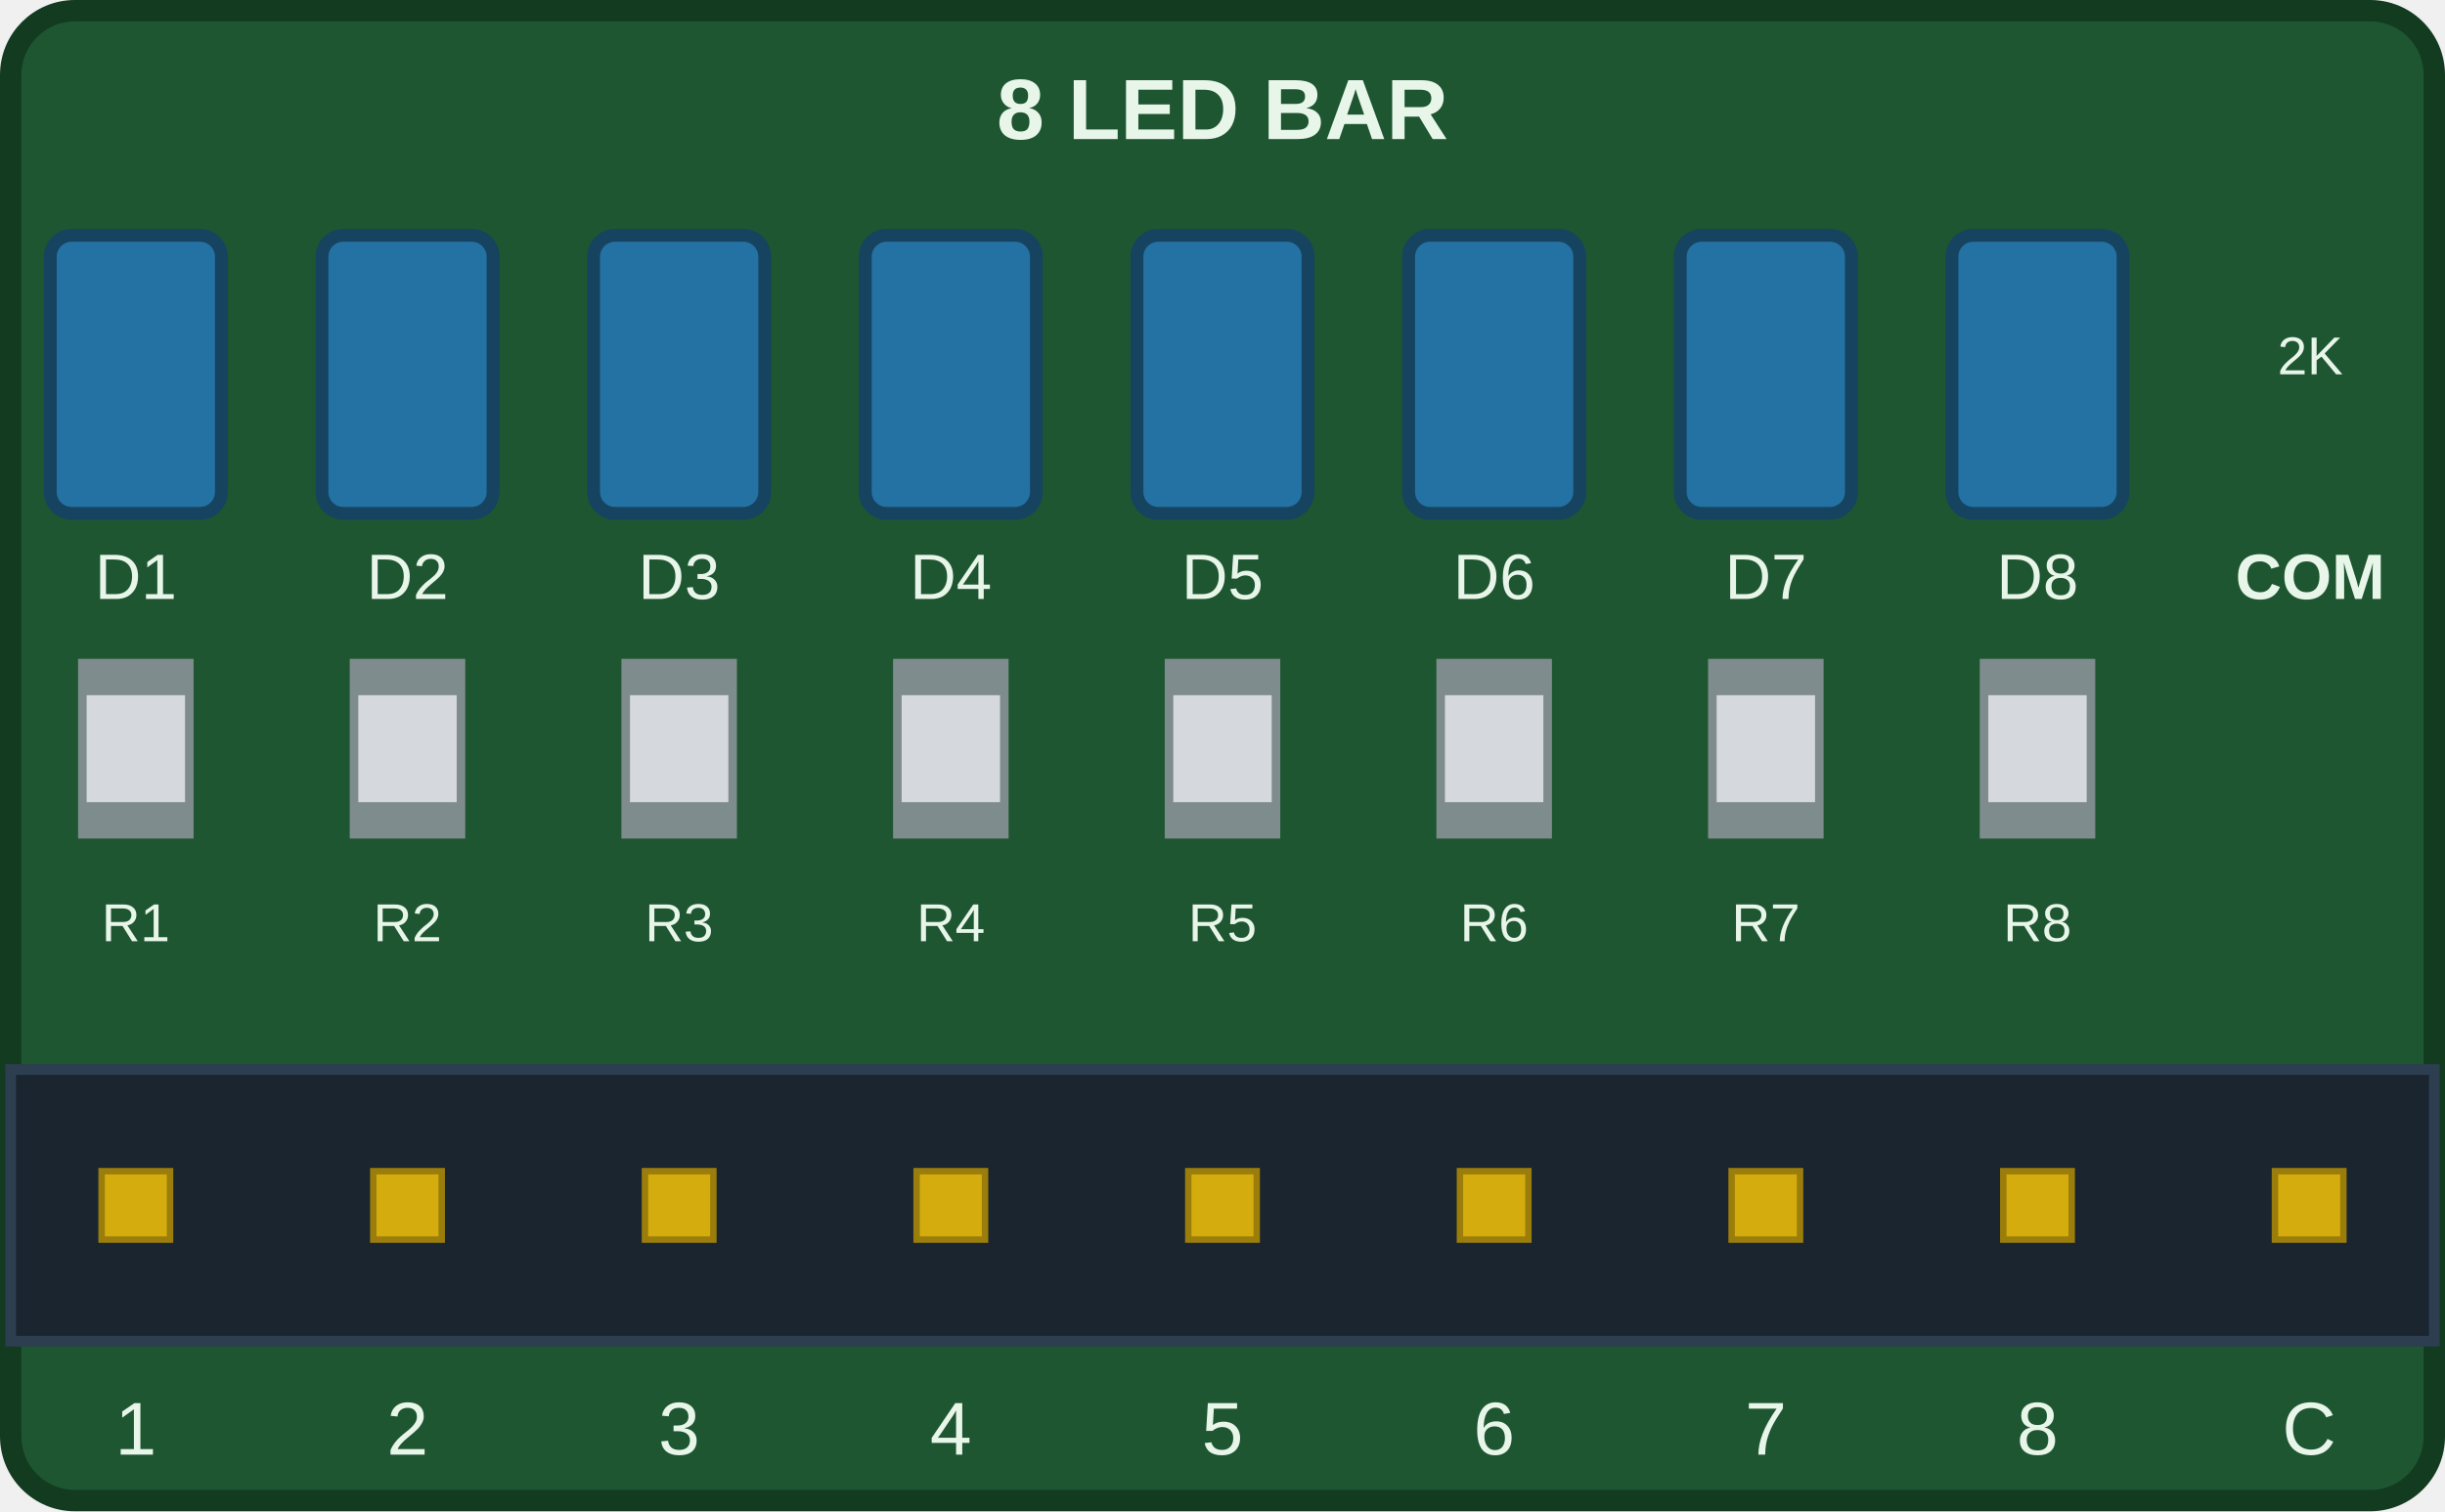
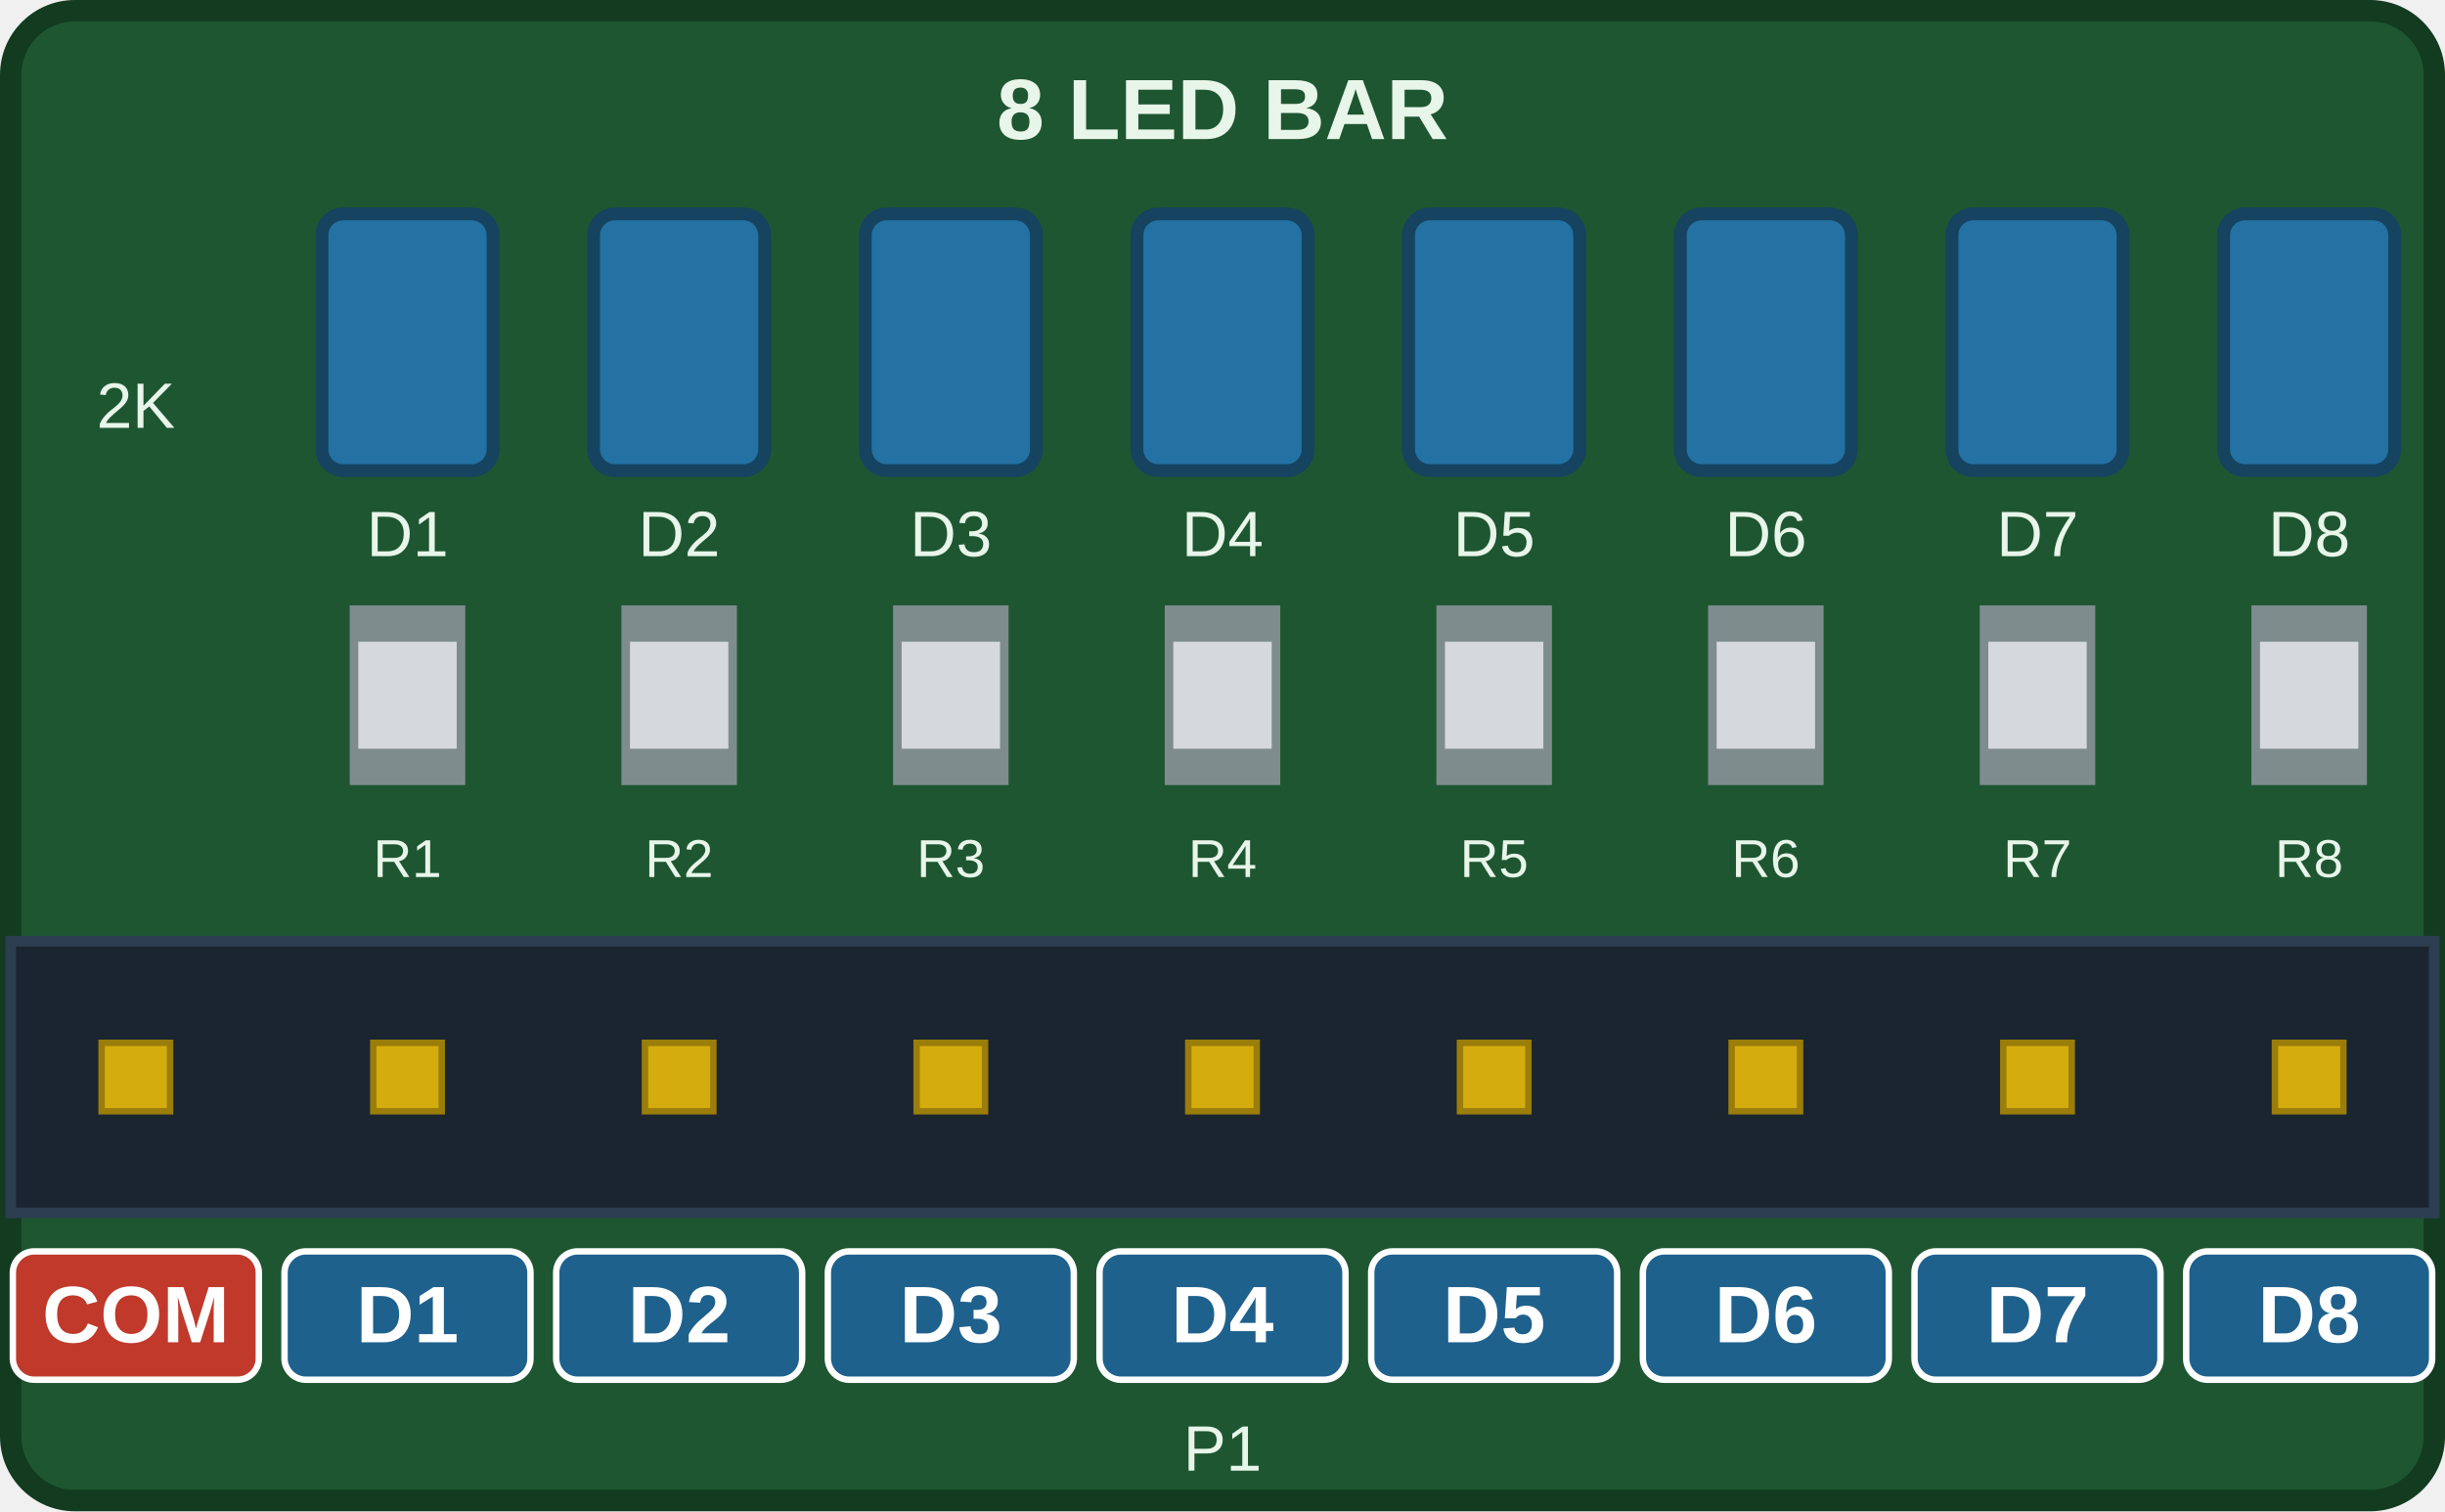
<svg xmlns="http://www.w3.org/2000/svg" viewBox="0 0 228.6 141.3" width="22.86mm" height="14.13mm">
  <rect x="1" y="1" width="226.6" height="139.3" rx="6" fill="#1e5631" stroke="#123b20" stroke-width="2" />
  <text x="114.3" y="13" font-family="Arial" font-size="8" font-weight="bold" fill="#e8f5e9" text-anchor="middle">8 LED BAR</text>
-   <rect x="7.7" y="62" width="10" height="16" fill="#d5d8dc" stroke="#7f8c8d" stroke-width="0.8" />
-   <rect x="7.7" y="62" width="10" height="3" fill="#7f8c8d" />
-   <rect x="7.7" y="75" width="10" height="3" fill="#7f8c8d" />
-   <text x="12.7" y="88" font-family="Arial" font-size="5" fill="#e8f5e9" text-anchor="middle">R1</text>
-   <rect id="D1" x="4.7" y="22" width="16" height="26" rx="2" fill="#2471a3" stroke="#154360" stroke-width="1.2" />
-   <text x="12.7" y="56" font-family="Arial" font-size="6" fill="#e8f5e9" text-anchor="middle">D1</text>
-   <rect x="33.1" y="62" width="10" height="16" fill="#d5d8dc" stroke="#7f8c8d" stroke-width="0.8" />
-   <rect x="33.1" y="62" width="10" height="3" fill="#7f8c8d" />
-   <rect x="33.1" y="75" width="10" height="3" fill="#7f8c8d" />
-   <text x="38.1" y="88" font-family="Arial" font-size="5" fill="#e8f5e9" text-anchor="middle">R2</text>
-   <rect id="D2" x="30.1" y="22" width="16" height="26" rx="2" fill="#2471a3" stroke="#154360" stroke-width="1.2" />
-   <text x="38.1" y="56" font-family="Arial" font-size="6" fill="#e8f5e9" text-anchor="middle">D2</text>
-   <rect x="58.5" y="62" width="10" height="16" fill="#d5d8dc" stroke="#7f8c8d" stroke-width="0.8" />
-   <rect x="58.5" y="62" width="10" height="3" fill="#7f8c8d" />
-   <rect x="58.5" y="75" width="10" height="3" fill="#7f8c8d" />
-   <text x="63.5" y="88" font-family="Arial" font-size="5" fill="#e8f5e9" text-anchor="middle">R3</text>
-   <rect id="D3" x="55.5" y="22" width="16" height="26" rx="2" fill="#2471a3" stroke="#154360" stroke-width="1.2" />
-   <text x="63.5" y="56" font-family="Arial" font-size="6" fill="#e8f5e9" text-anchor="middle">D3</text>
-   <rect x="83.9" y="62" width="10" height="16" fill="#d5d8dc" stroke="#7f8c8d" stroke-width="0.8" />
-   <rect x="83.9" y="62" width="10" height="3" fill="#7f8c8d" />
-   <rect x="83.9" y="75" width="10" height="3" fill="#7f8c8d" />
-   <text x="88.9" y="88" font-family="Arial" font-size="5" fill="#e8f5e9" text-anchor="middle">R4</text>
-   <rect id="D4" x="80.9" y="22" width="16" height="26" rx="2" fill="#2471a3" stroke="#154360" stroke-width="1.2" />
-   <text x="88.9" y="56" font-family="Arial" font-size="6" fill="#e8f5e9" text-anchor="middle">D4</text>
-   <rect x="109.3" y="62" width="10" height="16" fill="#d5d8dc" stroke="#7f8c8d" stroke-width="0.8" />
-   <rect x="109.3" y="62" width="10" height="3" fill="#7f8c8d" />
-   <rect x="109.3" y="75" width="10" height="3" fill="#7f8c8d" />
-   <text x="114.3" y="88" font-family="Arial" font-size="5" fill="#e8f5e9" text-anchor="middle">R5</text>
-   <rect id="D5" x="106.3" y="22" width="16" height="26" rx="2" fill="#2471a3" stroke="#154360" stroke-width="1.2" />
-   <text x="114.3" y="56" font-family="Arial" font-size="6" fill="#e8f5e9" text-anchor="middle">D5</text>
-   <rect x="134.7" y="62" width="10" height="16" fill="#d5d8dc" stroke="#7f8c8d" stroke-width="0.8" />
-   <rect x="134.7" y="62" width="10" height="3" fill="#7f8c8d" />
-   <rect x="134.7" y="75" width="10" height="3" fill="#7f8c8d" />
-   <text x="139.7" y="88" font-family="Arial" font-size="5" fill="#e8f5e9" text-anchor="middle">R6</text>
-   <rect id="D6" x="131.7" y="22" width="16" height="26" rx="2" fill="#2471a3" stroke="#154360" stroke-width="1.2" />
-   <text x="139.7" y="56" font-family="Arial" font-size="6" fill="#e8f5e9" text-anchor="middle">D6</text>
-   <rect x="160.1" y="62" width="10" height="16" fill="#d5d8dc" stroke="#7f8c8d" stroke-width="0.8" />
-   <rect x="160.1" y="62" width="10" height="3" fill="#7f8c8d" />
-   <rect x="160.1" y="75" width="10" height="3" fill="#7f8c8d" />
-   <text x="165.1" y="88" font-family="Arial" font-size="5" fill="#e8f5e9" text-anchor="middle">R7</text>
-   <rect id="D7" x="157.1" y="22" width="16" height="26" rx="2" fill="#2471a3" stroke="#154360" stroke-width="1.2" />
-   <text x="165.1" y="56" font-family="Arial" font-size="6" fill="#e8f5e9" text-anchor="middle">D7</text>
-   <rect x="185.5" y="62" width="10" height="16" fill="#d5d8dc" stroke="#7f8c8d" stroke-width="0.8" />
-   <rect x="185.5" y="62" width="10" height="3" fill="#7f8c8d" />
-   <rect x="185.5" y="75" width="10" height="3" fill="#7f8c8d" />
-   <text x="190.5" y="88" font-family="Arial" font-size="5" fill="#e8f5e9" text-anchor="middle">R8</text>
-   <rect id="D8" x="182.5" y="22" width="16" height="26" rx="2" fill="#2471a3" stroke="#154360" stroke-width="1.2" />
-   <text x="190.5" y="56" font-family="Arial" font-size="6" fill="#e8f5e9" text-anchor="middle">D8</text>
-   <text x="216.0" y="56" font-family="Arial" font-size="6" font-weight="bold" fill="#e8f5e9" text-anchor="middle">COM</text>
-   <text x="216.0" y="35" font-family="Arial" font-size="5" fill="#e8f5e9" text-anchor="middle">2K</text>
-   <g id="J1">
-     <rect x="1" y="100" width="226.6" height="25.4" fill="#1a252f" stroke="#2c3e50" stroke-width="1" />
-     <rect id="J1.1" x="9.5" y="109.5" width="6.4" height="6.4" fill="#d4ac0d" stroke="#9a7d0a" stroke-width="0.6" />
-     <rect id="J1.2" x="34.9" y="109.5" width="6.4" height="6.4" fill="#d4ac0d" stroke="#9a7d0a" stroke-width="0.6" />
-     <rect id="J1.3" x="60.3" y="109.5" width="6.4" height="6.4" fill="#d4ac0d" stroke="#9a7d0a" stroke-width="0.6" />
-     <rect id="J1.4" x="85.7" y="109.5" width="6.4" height="6.4" fill="#d4ac0d" stroke="#9a7d0a" stroke-width="0.6" />
-     <rect id="J1.5" x="111.1" y="109.5" width="6.4" height="6.4" fill="#d4ac0d" stroke="#9a7d0a" stroke-width="0.6" />
-     <rect id="J1.6" x="136.5" y="109.5" width="6.4" height="6.4" fill="#d4ac0d" stroke="#9a7d0a" stroke-width="0.6" />
-     <rect id="J1.7" x="161.9" y="109.5" width="6.4" height="6.4" fill="#d4ac0d" stroke="#9a7d0a" stroke-width="0.6" />
-     <rect id="J1.8" x="187.3" y="109.5" width="6.4" height="6.4" fill="#d4ac0d" stroke="#9a7d0a" stroke-width="0.6" />
-     <rect id="J1.9" x="212.7" y="109.5" width="6.4" height="6.4" fill="#d4ac0d" stroke="#9a7d0a" stroke-width="0.6" />
+   <text x="12.7" y="40" font-family="Arial" font-size="6" fill="#e8f5e9" text-anchor="middle">2K</text>
+   <rect id="D1" x="30.1" y="20" width="16" height="24" rx="2" fill="#2471a3" stroke="#154360" stroke-width="1.2" />
+   <text x="38.1" y="52" font-family="Arial" font-size="6" fill="#e8f5e9" text-anchor="middle">D1</text>
+   <rect x="33.1" y="57" width="10" height="16" fill="#d5d8dc" stroke="#7f8c8d" stroke-width="0.8" />
+   <rect x="33.1" y="57" width="10" height="3" fill="#7f8c8d" />
+   <rect x="33.1" y="70" width="10" height="3" fill="#7f8c8d" />
+   <text x="38.1" y="82" font-family="Arial" font-size="5" fill="#e8f5e9" text-anchor="middle">R1</text>
+   <rect id="D2" x="55.5" y="20" width="16" height="24" rx="2" fill="#2471a3" stroke="#154360" stroke-width="1.2" />
+   <text x="63.5" y="52" font-family="Arial" font-size="6" fill="#e8f5e9" text-anchor="middle">D2</text>
+   <rect x="58.5" y="57" width="10" height="16" fill="#d5d8dc" stroke="#7f8c8d" stroke-width="0.8" />
+   <rect x="58.5" y="57" width="10" height="3" fill="#7f8c8d" />
+   <rect x="58.5" y="70" width="10" height="3" fill="#7f8c8d" />
+   <text x="63.5" y="82" font-family="Arial" font-size="5" fill="#e8f5e9" text-anchor="middle">R2</text>
+   <rect id="D3" x="80.9" y="20" width="16" height="24" rx="2" fill="#2471a3" stroke="#154360" stroke-width="1.2" />
+   <text x="88.9" y="52" font-family="Arial" font-size="6" fill="#e8f5e9" text-anchor="middle">D3</text>
+   <rect x="83.9" y="57" width="10" height="16" fill="#d5d8dc" stroke="#7f8c8d" stroke-width="0.8" />
+   <rect x="83.9" y="57" width="10" height="3" fill="#7f8c8d" />
+   <rect x="83.9" y="70" width="10" height="3" fill="#7f8c8d" />
+   <text x="88.9" y="82" font-family="Arial" font-size="5" fill="#e8f5e9" text-anchor="middle">R3</text>
+   <rect id="D4" x="106.3" y="20" width="16" height="24" rx="2" fill="#2471a3" stroke="#154360" stroke-width="1.2" />
+   <text x="114.3" y="52" font-family="Arial" font-size="6" fill="#e8f5e9" text-anchor="middle">D4</text>
+   <rect x="109.3" y="57" width="10" height="16" fill="#d5d8dc" stroke="#7f8c8d" stroke-width="0.8" />
+   <rect x="109.3" y="57" width="10" height="3" fill="#7f8c8d" />
+   <rect x="109.3" y="70" width="10" height="3" fill="#7f8c8d" />
+   <text x="114.3" y="82" font-family="Arial" font-size="5" fill="#e8f5e9" text-anchor="middle">R4</text>
+   <rect id="D5" x="131.7" y="20" width="16" height="24" rx="2" fill="#2471a3" stroke="#154360" stroke-width="1.2" />
+   <text x="139.7" y="52" font-family="Arial" font-size="6" fill="#e8f5e9" text-anchor="middle">D5</text>
+   <rect x="134.7" y="57" width="10" height="16" fill="#d5d8dc" stroke="#7f8c8d" stroke-width="0.8" />
+   <rect x="134.7" y="57" width="10" height="3" fill="#7f8c8d" />
+   <rect x="134.7" y="70" width="10" height="3" fill="#7f8c8d" />
+   <text x="139.7" y="82" font-family="Arial" font-size="5" fill="#e8f5e9" text-anchor="middle">R5</text>
+   <rect id="D6" x="157.1" y="20" width="16" height="24" rx="2" fill="#2471a3" stroke="#154360" stroke-width="1.2" />
+   <text x="165.1" y="52" font-family="Arial" font-size="6" fill="#e8f5e9" text-anchor="middle">D6</text>
+   <rect x="160.1" y="57" width="10" height="16" fill="#d5d8dc" stroke="#7f8c8d" stroke-width="0.8" />
+   <rect x="160.1" y="57" width="10" height="3" fill="#7f8c8d" />
+   <rect x="160.1" y="70" width="10" height="3" fill="#7f8c8d" />
+   <text x="165.1" y="82" font-family="Arial" font-size="5" fill="#e8f5e9" text-anchor="middle">R6</text>
+   <rect id="D7" x="182.5" y="20" width="16" height="24" rx="2" fill="#2471a3" stroke="#154360" stroke-width="1.2" />
+   <text x="190.5" y="52" font-family="Arial" font-size="6" fill="#e8f5e9" text-anchor="middle">D7</text>
+   <rect x="185.5" y="57" width="10" height="16" fill="#d5d8dc" stroke="#7f8c8d" stroke-width="0.8" />
+   <rect x="185.5" y="57" width="10" height="3" fill="#7f8c8d" />
+   <rect x="185.5" y="70" width="10" height="3" fill="#7f8c8d" />
+   <text x="190.5" y="82" font-family="Arial" font-size="5" fill="#e8f5e9" text-anchor="middle">R7</text>
+   <rect id="D8" x="207.9" y="20" width="16" height="24" rx="2" fill="#2471a3" stroke="#154360" stroke-width="1.2" />
+   <text x="215.9" y="52" font-family="Arial" font-size="6" fill="#e8f5e9" text-anchor="middle">D8</text>
+   <rect x="210.9" y="57" width="10" height="16" fill="#d5d8dc" stroke="#7f8c8d" stroke-width="0.8" />
+   <rect x="210.9" y="57" width="10" height="3" fill="#7f8c8d" />
+   <rect x="210.9" y="70" width="10" height="3" fill="#7f8c8d" />
+   <text x="215.9" y="82" font-family="Arial" font-size="5" fill="#e8f5e9" text-anchor="middle">R8</text>
+   <g id="P1">
+     <rect x="1" y="88" width="226.6" height="25.4" fill="#1a252f" stroke="#2c3e50" stroke-width="1" />
+     <rect id="P1.COM" x="9.5" y="97.5" width="6.4" height="6.4" fill="#d4ac0d" stroke="#9a7d0a" stroke-width="0.6" />
+     <rect id="P1.D1" x="34.9" y="97.5" width="6.4" height="6.4" fill="#d4ac0d" stroke="#9a7d0a" stroke-width="0.6" />
+     <rect id="P1.D2" x="60.3" y="97.5" width="6.4" height="6.4" fill="#d4ac0d" stroke="#9a7d0a" stroke-width="0.6" />
+     <rect id="P1.D3" x="85.7" y="97.5" width="6.4" height="6.4" fill="#d4ac0d" stroke="#9a7d0a" stroke-width="0.6" />
+     <rect id="P1.D4" x="111.1" y="97.5" width="6.4" height="6.4" fill="#d4ac0d" stroke="#9a7d0a" stroke-width="0.6" />
+     <rect id="P1.D5" x="136.5" y="97.5" width="6.4" height="6.4" fill="#d4ac0d" stroke="#9a7d0a" stroke-width="0.6" />
+     <rect id="P1.D6" x="161.9" y="97.5" width="6.4" height="6.4" fill="#d4ac0d" stroke="#9a7d0a" stroke-width="0.6" />
+     <rect id="P1.D7" x="187.3" y="97.5" width="6.4" height="6.4" fill="#d4ac0d" stroke="#9a7d0a" stroke-width="0.6" />
+     <rect id="P1.D8" x="212.7" y="97.5" width="6.4" height="6.4" fill="#d4ac0d" stroke="#9a7d0a" stroke-width="0.6" />
  </g>
-   <text x="12.7" y="136" font-family="Arial" font-size="7" fill="#e8f5e9" text-anchor="middle">1</text>
-   <text x="38.1" y="136" font-family="Arial" font-size="7" fill="#e8f5e9" text-anchor="middle">2</text>
-   <text x="63.5" y="136" font-family="Arial" font-size="7" fill="#e8f5e9" text-anchor="middle">3</text>
-   <text x="88.9" y="136" font-family="Arial" font-size="7" fill="#e8f5e9" text-anchor="middle">4</text>
-   <text x="114.3" y="136" font-family="Arial" font-size="7" fill="#e8f5e9" text-anchor="middle">5</text>
-   <text x="139.7" y="136" font-family="Arial" font-size="7" fill="#e8f5e9" text-anchor="middle">6</text>
-   <text x="165.1" y="136" font-family="Arial" font-size="7" fill="#e8f5e9" text-anchor="middle">7</text>
-   <text x="190.5" y="136" font-family="Arial" font-size="7" fill="#e8f5e9" text-anchor="middle">8</text>
-   <text x="215.9" y="136" font-family="Arial" font-size="7" fill="#e8f5e9" text-anchor="middle">C</text>
+   <rect x="1.2" y="117" width="23" height="12" rx="2" fill="#c0392b" stroke="#ffffff" stroke-width="0.6" />
+   <text x="12.7" y="125.5" font-family="Arial" font-size="7.5" font-weight="bold" fill="#ffffff" text-anchor="middle">COM</text>
+   <rect x="26.6" y="117" width="23" height="12" rx="2" fill="#1f618d" stroke="#ffffff" stroke-width="0.6" />
+   <text x="38.1" y="125.5" font-family="Arial" font-size="7.5" font-weight="bold" fill="#ffffff" text-anchor="middle">D1</text>
+   <rect x="52.0" y="117" width="23" height="12" rx="2" fill="#1f618d" stroke="#ffffff" stroke-width="0.6" />
+   <text x="63.5" y="125.5" font-family="Arial" font-size="7.5" font-weight="bold" fill="#ffffff" text-anchor="middle">D2</text>
+   <rect x="77.4" y="117" width="23" height="12" rx="2" fill="#1f618d" stroke="#ffffff" stroke-width="0.6" />
+   <text x="88.9" y="125.5" font-family="Arial" font-size="7.5" font-weight="bold" fill="#ffffff" text-anchor="middle">D3</text>
+   <rect x="102.8" y="117" width="23" height="12" rx="2" fill="#1f618d" stroke="#ffffff" stroke-width="0.6" />
+   <text x="114.3" y="125.5" font-family="Arial" font-size="7.5" font-weight="bold" fill="#ffffff" text-anchor="middle">D4</text>
+   <rect x="128.2" y="117" width="23" height="12" rx="2" fill="#1f618d" stroke="#ffffff" stroke-width="0.6" />
+   <text x="139.7" y="125.5" font-family="Arial" font-size="7.5" font-weight="bold" fill="#ffffff" text-anchor="middle">D5</text>
+   <rect x="153.6" y="117" width="23" height="12" rx="2" fill="#1f618d" stroke="#ffffff" stroke-width="0.6" />
+   <text x="165.1" y="125.5" font-family="Arial" font-size="7.5" font-weight="bold" fill="#ffffff" text-anchor="middle">D6</text>
+   <rect x="179.0" y="117" width="23" height="12" rx="2" fill="#1f618d" stroke="#ffffff" stroke-width="0.6" />
+   <text x="190.5" y="125.5" font-family="Arial" font-size="7.5" font-weight="bold" fill="#ffffff" text-anchor="middle">D7</text>
+   <rect x="204.4" y="117" width="23" height="12" rx="2" fill="#1f618d" stroke="#ffffff" stroke-width="0.6" />
+   <text x="215.9" y="125.5" font-family="Arial" font-size="7.5" font-weight="bold" fill="#ffffff" text-anchor="middle">D8</text>
+   <text x="114.3" y="137.5" font-family="Arial" font-size="6" fill="#e8f5e9" text-anchor="middle">P1</text>
</svg>
